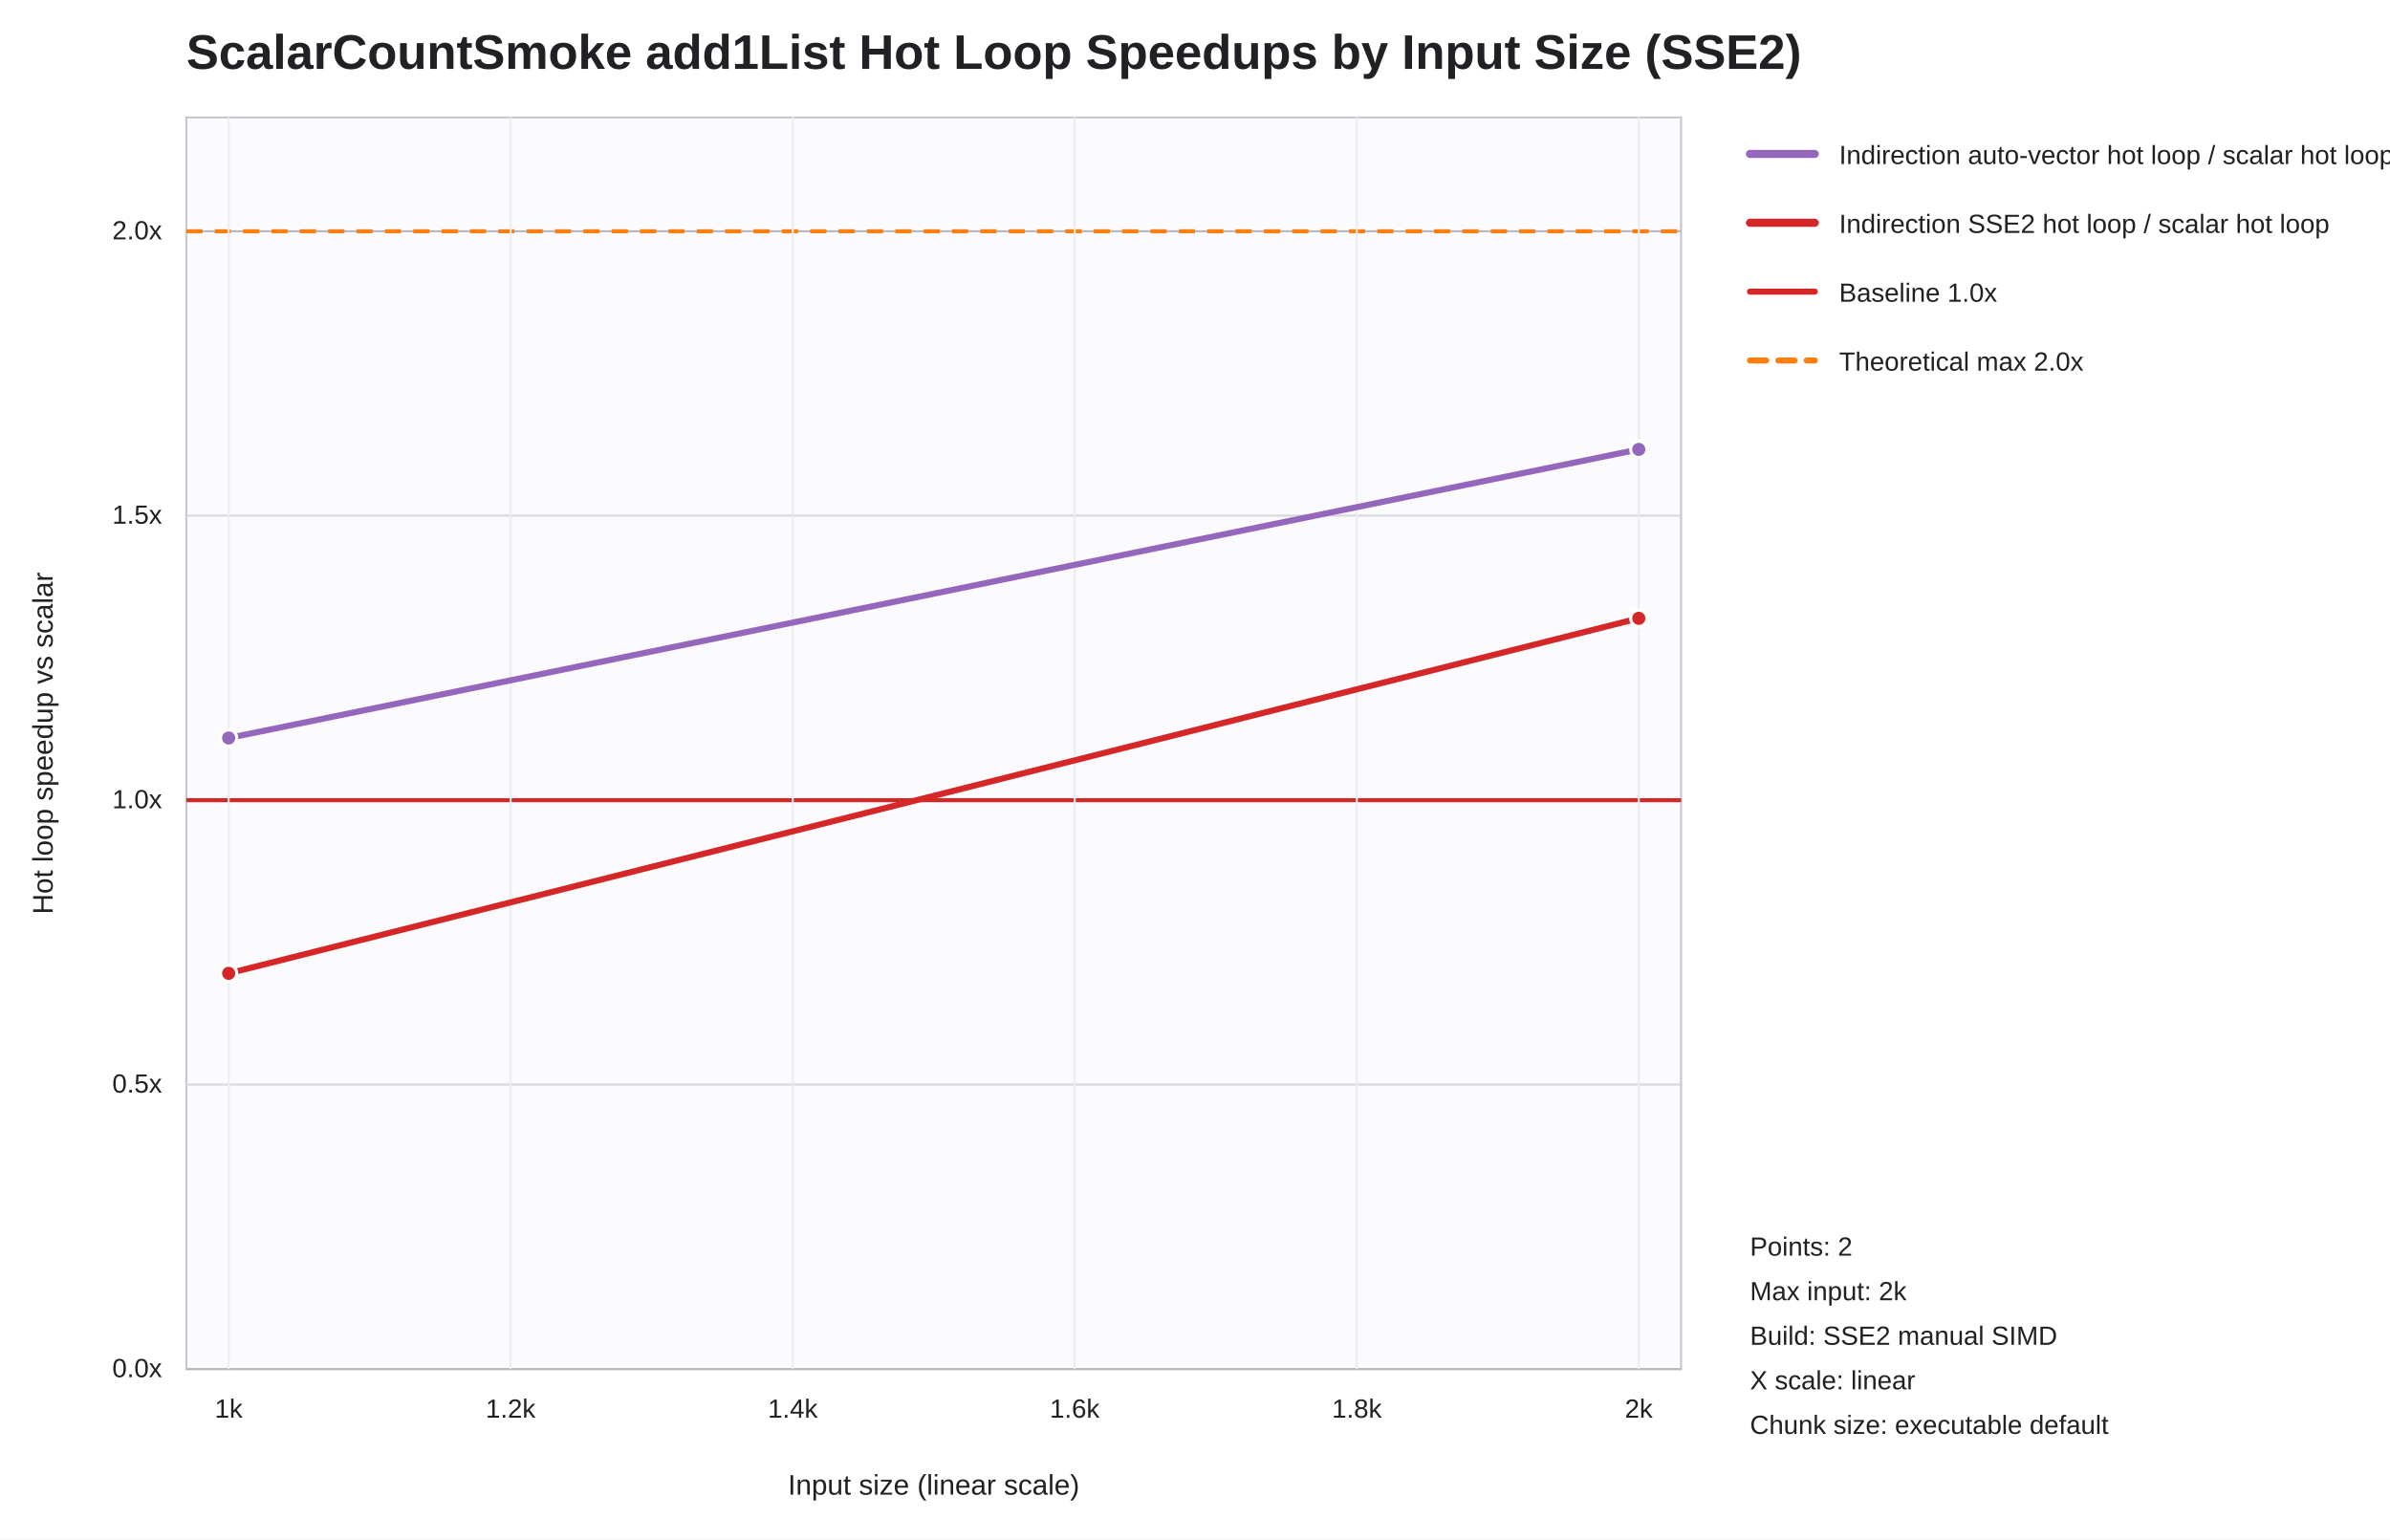
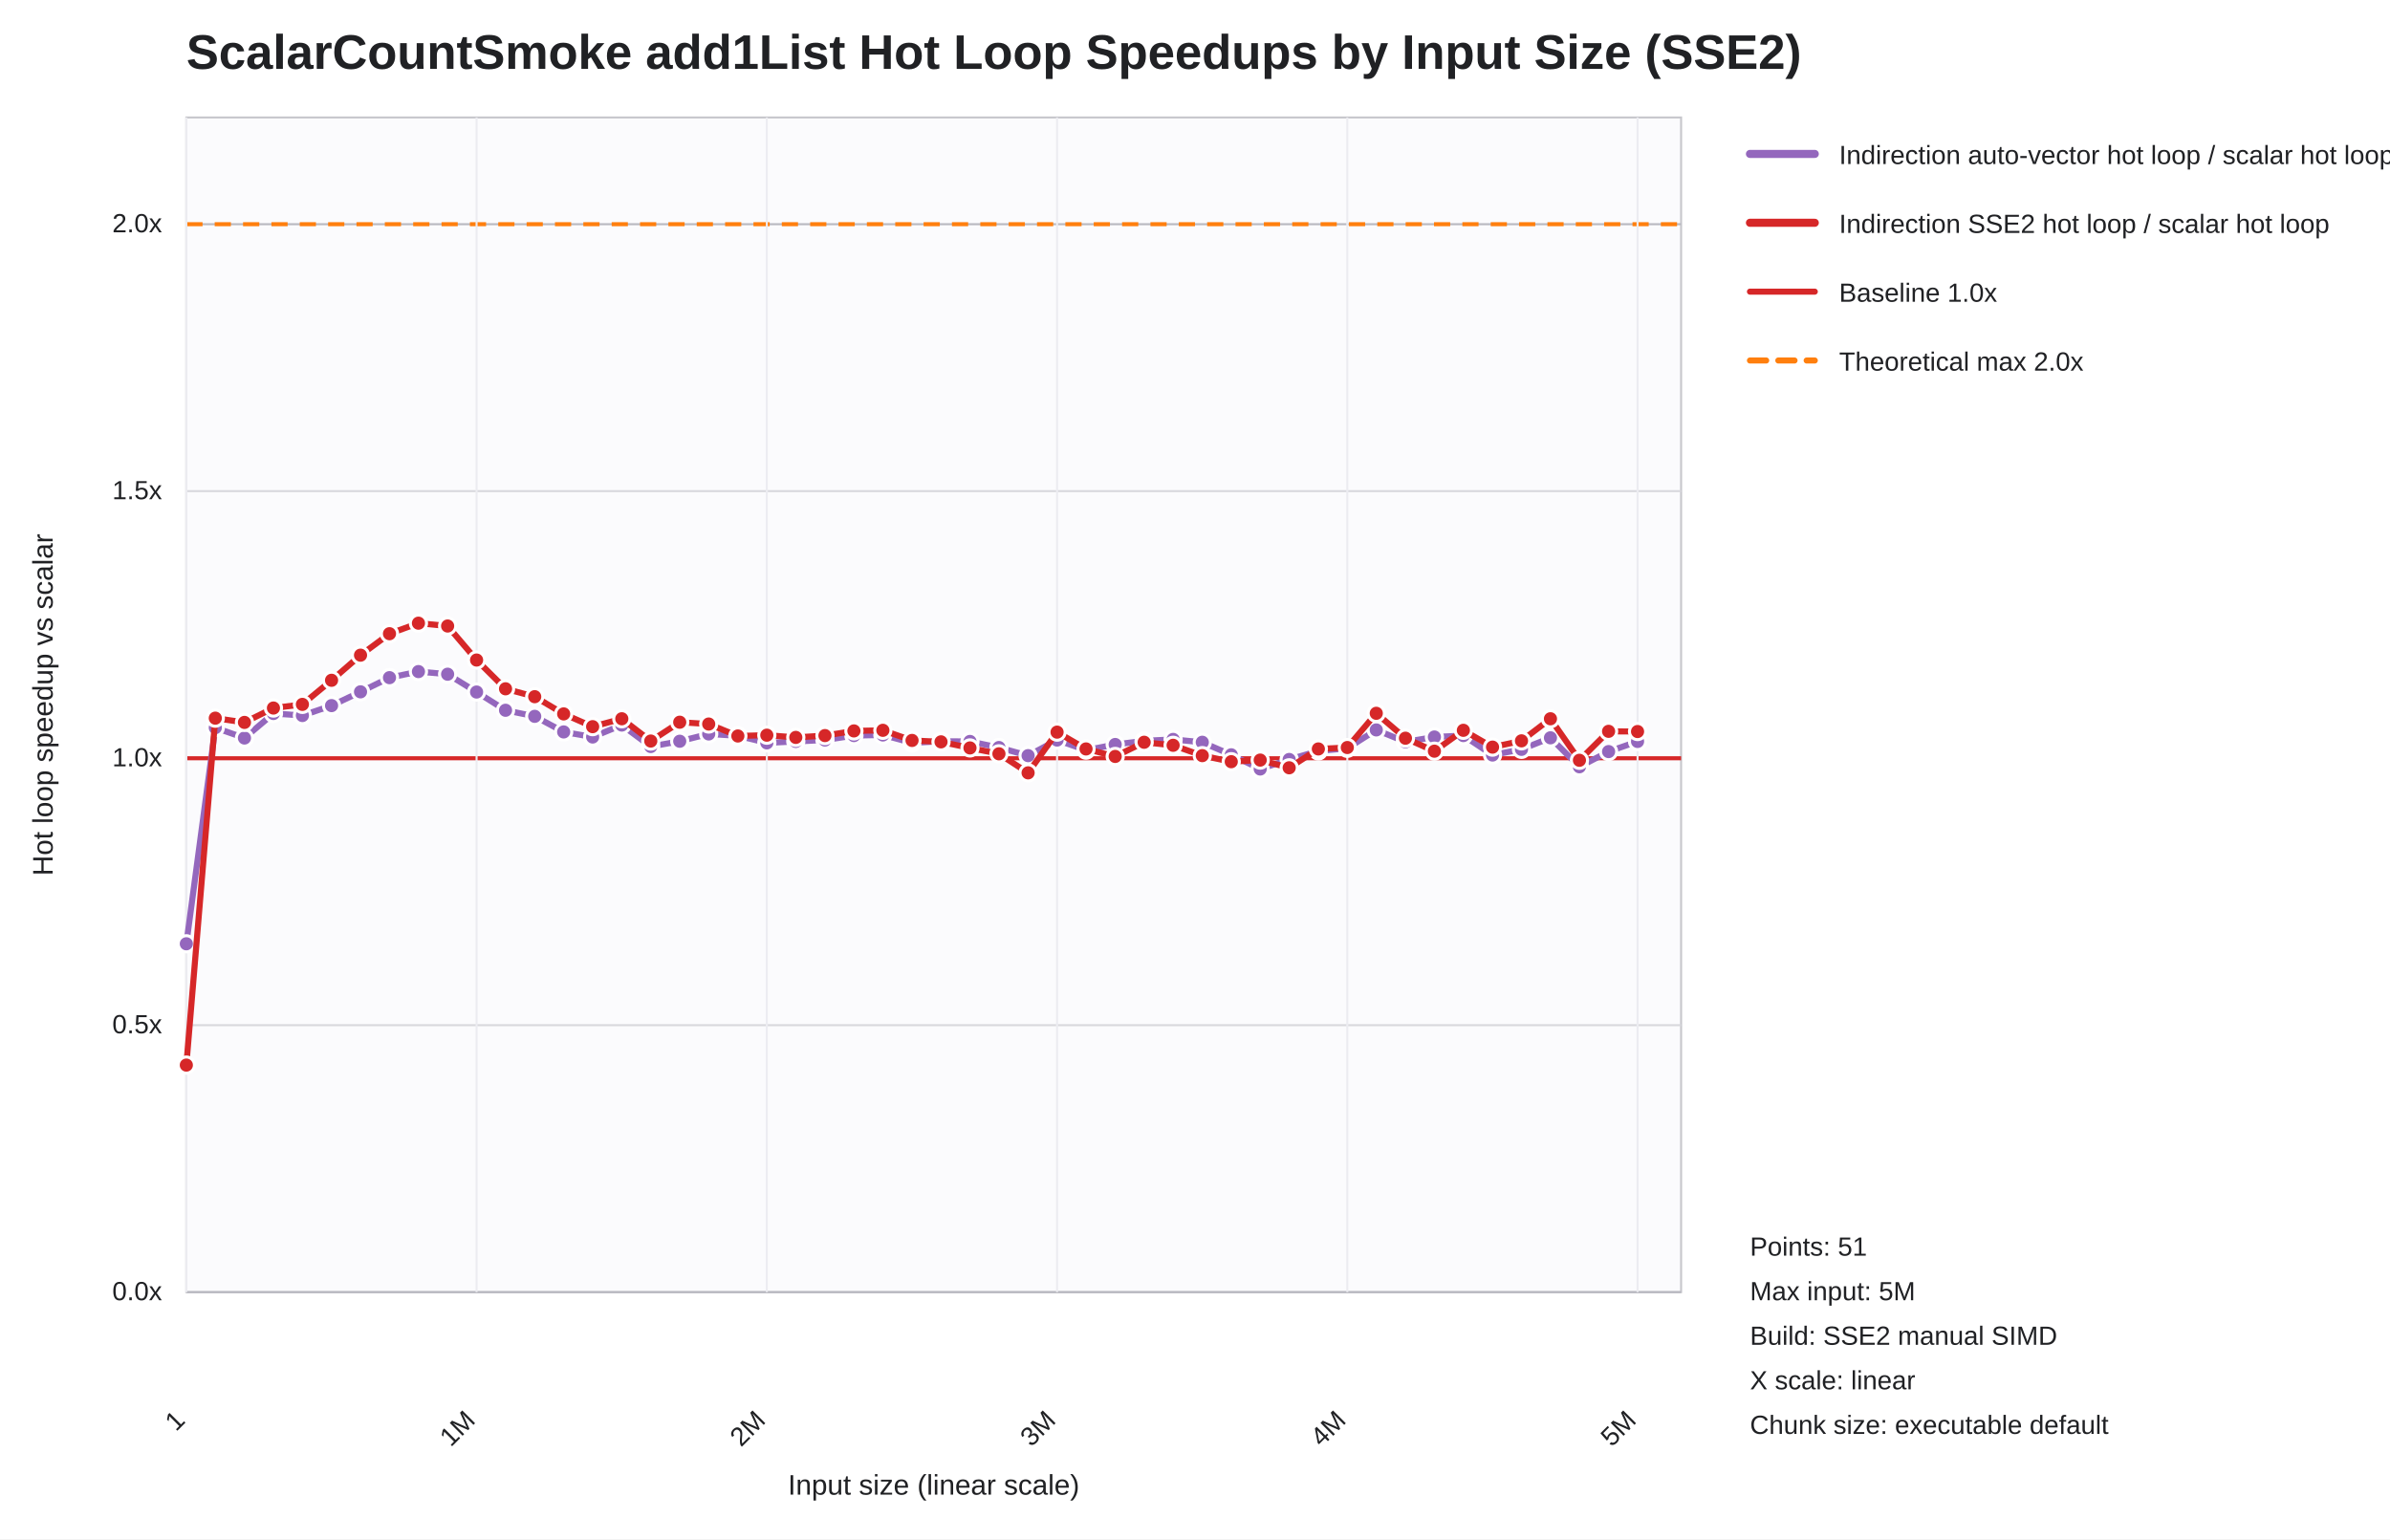
<svg xmlns="http://www.w3.org/2000/svg" width="1180" height="760" viewBox="0 0 1180 760">
  <rect width="100%" height="100%" fill="white" />
  <style>text{font-family:Arial,Helvetica,sans-serif;fill:#202124} .small{font-size:13px} .axis{font-size:14px} .title{font-size:24px;font-weight:700}</style>
  <text x="92" y="34" class="title">ScalarCountSmoke add1List Hot Loop Speedups by Input Size (SSE2)</text>
-   <rect x="92" y="58" width="738" height="618" fill="#fbfbfd" stroke="#c7c7cc" />
-   <line x1="92" y1="676.0" x2="830" y2="676.0" stroke="#b8b8c0" stroke-width="1" />
-   <text x="80" y="680.0" text-anchor="end" class="small">0.0x</text>
-   <line x1="92" y1="535.5" x2="830" y2="535.5" stroke="#d8d8dd" stroke-width="1" />
-   <text x="80" y="539.5" text-anchor="end" class="small">0.5x</text>
-   <line x1="92" y1="395.1" x2="830" y2="395.1" stroke="#b8b8c0" stroke-width="1" />
-   <text x="80" y="399.1" text-anchor="end" class="small">1.0x</text>
-   <line x1="92" y1="254.6" x2="830" y2="254.6" stroke="#d8d8dd" stroke-width="1" />
-   <text x="80" y="258.6" text-anchor="end" class="small">1.5x</text>
-   <line x1="92" y1="114.2" x2="830" y2="114.2" stroke="#b8b8c0" stroke-width="1" />
-   <text x="80" y="118.2" text-anchor="end" class="small">2.0x</text>
-   <line x1="92" y1="395.1" x2="830" y2="395.1" stroke="#d62728" stroke-width="2" />
-   <line x1="92" y1="114.2" x2="830" y2="114.2" stroke="#ff7f0e" stroke-width="2" stroke-dasharray="8 6" />
-   <line x1="112.9" y1="58" x2="112.9" y2="676" stroke="#ececf1" stroke-width="1" />
-   <text x="112.9" y="700.0" text-anchor="middle" class="small">1k</text>
-   <line x1="252.1" y1="58" x2="252.1" y2="676" stroke="#ececf1" stroke-width="1" />
-   <text x="252.1" y="700.0" text-anchor="middle" class="small">1.2k</text>
-   <line x1="391.4" y1="58" x2="391.4" y2="676" stroke="#ececf1" stroke-width="1" />
-   <text x="391.4" y="700.0" text-anchor="middle" class="small">1.4k</text>
-   <line x1="530.6" y1="58" x2="530.6" y2="676" stroke="#ececf1" stroke-width="1" />
-   <text x="530.6" y="700.0" text-anchor="middle" class="small">1.6k</text>
-   <line x1="669.9" y1="58" x2="669.9" y2="676" stroke="#ececf1" stroke-width="1" />
-   <text x="669.9" y="700.0" text-anchor="middle" class="small">1.8k</text>
-   <line x1="809.1" y1="58" x2="809.1" y2="676" stroke="#ececf1" stroke-width="1" />
-   <text x="809.1" y="700.0" text-anchor="middle" class="small">2k</text>
+   <rect x="92" y="58" width="738" height="580" fill="#fbfbfd" stroke="#c7c7cc" />
+   <line x1="92" y1="638.0" x2="830" y2="638.0" stroke="#b8b8c0" stroke-width="1" />
+   <text x="80" y="642.0" text-anchor="end" class="small">0.0x</text>
+   <line x1="92" y1="506.2" x2="830" y2="506.2" stroke="#d8d8dd" stroke-width="1" />
+   <text x="80" y="510.2" text-anchor="end" class="small">0.5x</text>
+   <line x1="92" y1="374.4" x2="830" y2="374.4" stroke="#b8b8c0" stroke-width="1" />
+   <text x="80" y="378.4" text-anchor="end" class="small">1.0x</text>
+   <line x1="92" y1="242.5" x2="830" y2="242.5" stroke="#d8d8dd" stroke-width="1" />
+   <text x="80" y="246.5" text-anchor="end" class="small">1.5x</text>
+   <line x1="92" y1="110.7" x2="830" y2="110.7" stroke="#b8b8c0" stroke-width="1" />
+   <text x="80" y="114.7" text-anchor="end" class="small">2.0x</text>
+   <line x1="92" y1="374.4" x2="830" y2="374.4" stroke="#d62728" stroke-width="2" />
+   <line x1="92" y1="110.7" x2="830" y2="110.7" stroke="#ff7f0e" stroke-width="2" stroke-dasharray="8 6" />
+   <line x1="92.0" y1="58" x2="92.0" y2="638" stroke="#ececf1" stroke-width="1" />
+   <text x="92.0" y="702.0" text-anchor="end" class="small" transform="rotate(-45 92.0 702.0)">1</text>
+   <line x1="235.3" y1="58" x2="235.3" y2="638" stroke="#ececf1" stroke-width="1" />
+   <text x="235.3" y="702.0" text-anchor="end" class="small" transform="rotate(-45 235.3 702.0)">1M</text>
+   <line x1="378.6" y1="58" x2="378.6" y2="638" stroke="#ececf1" stroke-width="1" />
+   <text x="378.6" y="702.0" text-anchor="end" class="small" transform="rotate(-45 378.6 702.0)">2M</text>
+   <line x1="521.9" y1="58" x2="521.9" y2="638" stroke="#ececf1" stroke-width="1" />
+   <text x="521.9" y="702.0" text-anchor="end" class="small" transform="rotate(-45 521.9 702.0)">3M</text>
+   <line x1="665.2" y1="58" x2="665.2" y2="638" stroke="#ececf1" stroke-width="1" />
+   <text x="665.2" y="702.0" text-anchor="end" class="small" transform="rotate(-45 665.2 702.0)">4M</text>
+   <line x1="808.5" y1="58" x2="808.5" y2="638" stroke="#ececf1" stroke-width="1" />
+   <text x="808.5" y="702.0" text-anchor="end" class="small" transform="rotate(-45 808.5 702.0)">5M</text>
  <text x="461.0" y="738" text-anchor="middle" class="axis">Input size (linear scale)</text>
-   <text x="26" y="367.0" text-anchor="middle" class="axis" transform="rotate(-90 26 367.0)">Hot loop speedup vs scalar</text>
-   <polyline points="112.9,364.4 809.1,221.9" fill="none" stroke="#9467bd" stroke-width="3" stroke-linejoin="round" stroke-linecap="round" />
-   <circle cx="112.9" cy="364.4" r="4" fill="#9467bd" stroke="white" stroke-width="1.5" />
-   <circle cx="809.1" cy="221.9" r="4" fill="#9467bd" stroke="white" stroke-width="1.5" />
-   <polyline points="112.9,480.6 809.1,305.3" fill="none" stroke="#d62728" stroke-width="3" stroke-linejoin="round" stroke-linecap="round" />
-   <circle cx="112.9" cy="480.6" r="4" fill="#d62728" stroke="white" stroke-width="1.5" />
-   <circle cx="809.1" cy="305.3" r="4" fill="#d62728" stroke="white" stroke-width="1.5" />
+   <text x="26" y="348.0" text-anchor="middle" class="axis" transform="rotate(-90 26 348.0)">Hot loop speedup vs scalar</text>
+   <polyline points="92.0,466.0 106.3,359.3 120.7,364.4 135.0,352.3 149.3,353.3 163.7,348.4 178.0,341.6 192.3,334.6 206.6,331.6 221.0,332.9 235.3,341.7 249.6,350.7 264.0,353.7 278.3,361.4 292.6,363.9 307.0,358.0 321.3,368.6 335.6,366.0 349.9,362.4 364.3,363.3 378.6,366.8 392.9,366.1 407.3,365.4 421.6,363.2 435.9,362.9 450.3,366.8 464.6,366.0 478.9,366.1 493.2,369.1 507.6,373.1 521.9,365.4 536.2,370.4 550.6,367.6 564.9,365.8 579.2,365.1 593.6,366.5 607.9,372.7 622.2,379.7 636.5,375.0 650.9,370.8 665.2,369.5 679.5,360.4 693.9,366.3 708.2,363.9 722.5,363.2 736.9,372.8 751.2,370.0 765.5,364.3 779.8,378.6 794.2,371.1 808.5,366.1" fill="none" stroke="#9467bd" stroke-width="3" stroke-linejoin="round" stroke-linecap="round" />
+   <circle cx="92.0" cy="466.0" r="4" fill="#9467bd" stroke="white" stroke-width="1.5" />
+   <circle cx="106.3" cy="359.3" r="4" fill="#9467bd" stroke="white" stroke-width="1.5" />
+   <circle cx="120.7" cy="364.4" r="4" fill="#9467bd" stroke="white" stroke-width="1.5" />
+   <circle cx="135.0" cy="352.3" r="4" fill="#9467bd" stroke="white" stroke-width="1.5" />
+   <circle cx="149.3" cy="353.3" r="4" fill="#9467bd" stroke="white" stroke-width="1.5" />
+   <circle cx="163.7" cy="348.4" r="4" fill="#9467bd" stroke="white" stroke-width="1.5" />
+   <circle cx="178.0" cy="341.6" r="4" fill="#9467bd" stroke="white" stroke-width="1.5" />
+   <circle cx="192.3" cy="334.6" r="4" fill="#9467bd" stroke="white" stroke-width="1.5" />
+   <circle cx="206.6" cy="331.6" r="4" fill="#9467bd" stroke="white" stroke-width="1.5" />
+   <circle cx="221.0" cy="332.9" r="4" fill="#9467bd" stroke="white" stroke-width="1.5" />
+   <circle cx="235.3" cy="341.7" r="4" fill="#9467bd" stroke="white" stroke-width="1.5" />
+   <circle cx="249.6" cy="350.7" r="4" fill="#9467bd" stroke="white" stroke-width="1.5" />
+   <circle cx="264.0" cy="353.7" r="4" fill="#9467bd" stroke="white" stroke-width="1.5" />
+   <circle cx="278.3" cy="361.4" r="4" fill="#9467bd" stroke="white" stroke-width="1.5" />
+   <circle cx="292.6" cy="363.9" r="4" fill="#9467bd" stroke="white" stroke-width="1.5" />
+   <circle cx="307.0" cy="358.0" r="4" fill="#9467bd" stroke="white" stroke-width="1.5" />
+   <circle cx="321.3" cy="368.6" r="4" fill="#9467bd" stroke="white" stroke-width="1.5" />
+   <circle cx="335.6" cy="366.0" r="4" fill="#9467bd" stroke="white" stroke-width="1.5" />
+   <circle cx="349.9" cy="362.4" r="4" fill="#9467bd" stroke="white" stroke-width="1.5" />
+   <circle cx="364.3" cy="363.3" r="4" fill="#9467bd" stroke="white" stroke-width="1.5" />
+   <circle cx="378.6" cy="366.8" r="4" fill="#9467bd" stroke="white" stroke-width="1.5" />
+   <circle cx="392.9" cy="366.1" r="4" fill="#9467bd" stroke="white" stroke-width="1.5" />
+   <circle cx="407.3" cy="365.4" r="4" fill="#9467bd" stroke="white" stroke-width="1.5" />
+   <circle cx="421.6" cy="363.2" r="4" fill="#9467bd" stroke="white" stroke-width="1.5" />
+   <circle cx="435.9" cy="362.9" r="4" fill="#9467bd" stroke="white" stroke-width="1.5" />
+   <circle cx="450.3" cy="366.8" r="4" fill="#9467bd" stroke="white" stroke-width="1.5" />
+   <circle cx="464.6" cy="366.0" r="4" fill="#9467bd" stroke="white" stroke-width="1.5" />
+   <circle cx="478.9" cy="366.1" r="4" fill="#9467bd" stroke="white" stroke-width="1.5" />
+   <circle cx="493.2" cy="369.1" r="4" fill="#9467bd" stroke="white" stroke-width="1.5" />
+   <circle cx="507.6" cy="373.1" r="4" fill="#9467bd" stroke="white" stroke-width="1.5" />
+   <circle cx="521.9" cy="365.4" r="4" fill="#9467bd" stroke="white" stroke-width="1.5" />
+   <circle cx="536.2" cy="370.4" r="4" fill="#9467bd" stroke="white" stroke-width="1.5" />
+   <circle cx="550.6" cy="367.6" r="4" fill="#9467bd" stroke="white" stroke-width="1.5" />
+   <circle cx="564.9" cy="365.8" r="4" fill="#9467bd" stroke="white" stroke-width="1.5" />
+   <circle cx="579.2" cy="365.1" r="4" fill="#9467bd" stroke="white" stroke-width="1.5" />
+   <circle cx="593.6" cy="366.5" r="4" fill="#9467bd" stroke="white" stroke-width="1.5" />
+   <circle cx="607.9" cy="372.7" r="4" fill="#9467bd" stroke="white" stroke-width="1.5" />
+   <circle cx="622.2" cy="379.7" r="4" fill="#9467bd" stroke="white" stroke-width="1.5" />
+   <circle cx="636.5" cy="375.0" r="4" fill="#9467bd" stroke="white" stroke-width="1.5" />
+   <circle cx="650.9" cy="370.8" r="4" fill="#9467bd" stroke="white" stroke-width="1.5" />
+   <circle cx="665.2" cy="369.5" r="4" fill="#9467bd" stroke="white" stroke-width="1.5" />
+   <circle cx="679.5" cy="360.4" r="4" fill="#9467bd" stroke="white" stroke-width="1.5" />
+   <circle cx="693.9" cy="366.3" r="4" fill="#9467bd" stroke="white" stroke-width="1.5" />
+   <circle cx="708.2" cy="363.9" r="4" fill="#9467bd" stroke="white" stroke-width="1.5" />
+   <circle cx="722.5" cy="363.2" r="4" fill="#9467bd" stroke="white" stroke-width="1.5" />
+   <circle cx="736.9" cy="372.8" r="4" fill="#9467bd" stroke="white" stroke-width="1.5" />
+   <circle cx="751.2" cy="370.0" r="4" fill="#9467bd" stroke="white" stroke-width="1.5" />
+   <circle cx="765.5" cy="364.3" r="4" fill="#9467bd" stroke="white" stroke-width="1.5" />
+   <circle cx="779.8" cy="378.6" r="4" fill="#9467bd" stroke="white" stroke-width="1.5" />
+   <circle cx="794.2" cy="371.1" r="4" fill="#9467bd" stroke="white" stroke-width="1.5" />
+   <circle cx="808.5" cy="366.1" r="4" fill="#9467bd" stroke="white" stroke-width="1.5" />
+   <polyline points="92.0,525.9 106.3,354.6 120.7,356.7 135.0,349.6 149.3,347.8 163.7,335.9 178.0,323.5 192.3,312.9 206.6,307.7 221.0,309.1 235.3,325.9 249.6,340.1 264.0,344.0 278.3,352.5 292.6,358.8 307.0,354.9 321.3,365.9 335.6,356.6 349.9,357.5 364.3,363.4 378.6,363.0 392.9,364.1 407.3,363.2 421.6,360.9 435.9,360.6 450.3,365.6 464.6,366.3 478.9,369.3 493.2,372.2 507.6,381.6 521.9,361.5 536.2,369.8 550.6,373.5 564.9,366.5 579.2,368.0 593.6,373.1 607.9,376.1 622.2,375.3 636.5,379.1 650.9,369.8 665.2,369.1 679.5,352.2 693.9,364.5 708.2,370.9 722.5,360.6 736.9,368.9 751.2,365.8 765.5,354.9 779.8,375.4 794.2,361.1 808.5,361.2" fill="none" stroke="#d62728" stroke-width="3" stroke-linejoin="round" stroke-linecap="round" />
+   <circle cx="92.0" cy="525.9" r="4" fill="#d62728" stroke="white" stroke-width="1.5" />
+   <circle cx="106.3" cy="354.6" r="4" fill="#d62728" stroke="white" stroke-width="1.5" />
+   <circle cx="120.7" cy="356.7" r="4" fill="#d62728" stroke="white" stroke-width="1.5" />
+   <circle cx="135.0" cy="349.6" r="4" fill="#d62728" stroke="white" stroke-width="1.5" />
+   <circle cx="149.3" cy="347.8" r="4" fill="#d62728" stroke="white" stroke-width="1.5" />
+   <circle cx="163.7" cy="335.9" r="4" fill="#d62728" stroke="white" stroke-width="1.5" />
+   <circle cx="178.0" cy="323.5" r="4" fill="#d62728" stroke="white" stroke-width="1.5" />
+   <circle cx="192.3" cy="312.9" r="4" fill="#d62728" stroke="white" stroke-width="1.5" />
+   <circle cx="206.6" cy="307.7" r="4" fill="#d62728" stroke="white" stroke-width="1.5" />
+   <circle cx="221.0" cy="309.1" r="4" fill="#d62728" stroke="white" stroke-width="1.5" />
+   <circle cx="235.3" cy="325.9" r="4" fill="#d62728" stroke="white" stroke-width="1.5" />
+   <circle cx="249.6" cy="340.1" r="4" fill="#d62728" stroke="white" stroke-width="1.5" />
+   <circle cx="264.0" cy="344.0" r="4" fill="#d62728" stroke="white" stroke-width="1.5" />
+   <circle cx="278.3" cy="352.5" r="4" fill="#d62728" stroke="white" stroke-width="1.5" />
+   <circle cx="292.6" cy="358.8" r="4" fill="#d62728" stroke="white" stroke-width="1.5" />
+   <circle cx="307.0" cy="354.9" r="4" fill="#d62728" stroke="white" stroke-width="1.5" />
+   <circle cx="321.3" cy="365.9" r="4" fill="#d62728" stroke="white" stroke-width="1.5" />
+   <circle cx="335.6" cy="356.6" r="4" fill="#d62728" stroke="white" stroke-width="1.5" />
+   <circle cx="349.9" cy="357.5" r="4" fill="#d62728" stroke="white" stroke-width="1.5" />
+   <circle cx="364.3" cy="363.4" r="4" fill="#d62728" stroke="white" stroke-width="1.5" />
+   <circle cx="378.6" cy="363.0" r="4" fill="#d62728" stroke="white" stroke-width="1.5" />
+   <circle cx="392.9" cy="364.1" r="4" fill="#d62728" stroke="white" stroke-width="1.5" />
+   <circle cx="407.3" cy="363.2" r="4" fill="#d62728" stroke="white" stroke-width="1.5" />
+   <circle cx="421.6" cy="360.9" r="4" fill="#d62728" stroke="white" stroke-width="1.5" />
+   <circle cx="435.9" cy="360.6" r="4" fill="#d62728" stroke="white" stroke-width="1.5" />
+   <circle cx="450.3" cy="365.6" r="4" fill="#d62728" stroke="white" stroke-width="1.5" />
+   <circle cx="464.6" cy="366.3" r="4" fill="#d62728" stroke="white" stroke-width="1.5" />
+   <circle cx="478.9" cy="369.3" r="4" fill="#d62728" stroke="white" stroke-width="1.5" />
+   <circle cx="493.2" cy="372.2" r="4" fill="#d62728" stroke="white" stroke-width="1.5" />
+   <circle cx="507.6" cy="381.6" r="4" fill="#d62728" stroke="white" stroke-width="1.5" />
+   <circle cx="521.9" cy="361.5" r="4" fill="#d62728" stroke="white" stroke-width="1.5" />
+   <circle cx="536.2" cy="369.8" r="4" fill="#d62728" stroke="white" stroke-width="1.5" />
+   <circle cx="550.6" cy="373.5" r="4" fill="#d62728" stroke="white" stroke-width="1.5" />
+   <circle cx="564.9" cy="366.5" r="4" fill="#d62728" stroke="white" stroke-width="1.5" />
+   <circle cx="579.2" cy="368.0" r="4" fill="#d62728" stroke="white" stroke-width="1.5" />
+   <circle cx="593.6" cy="373.1" r="4" fill="#d62728" stroke="white" stroke-width="1.5" />
+   <circle cx="607.9" cy="376.1" r="4" fill="#d62728" stroke="white" stroke-width="1.5" />
+   <circle cx="622.2" cy="375.3" r="4" fill="#d62728" stroke="white" stroke-width="1.5" />
+   <circle cx="636.5" cy="379.1" r="4" fill="#d62728" stroke="white" stroke-width="1.5" />
+   <circle cx="650.9" cy="369.8" r="4" fill="#d62728" stroke="white" stroke-width="1.5" />
+   <circle cx="665.2" cy="369.1" r="4" fill="#d62728" stroke="white" stroke-width="1.5" />
+   <circle cx="679.5" cy="352.2" r="4" fill="#d62728" stroke="white" stroke-width="1.5" />
+   <circle cx="693.9" cy="364.5" r="4" fill="#d62728" stroke="white" stroke-width="1.5" />
+   <circle cx="708.2" cy="370.9" r="4" fill="#d62728" stroke="white" stroke-width="1.5" />
+   <circle cx="722.5" cy="360.6" r="4" fill="#d62728" stroke="white" stroke-width="1.5" />
+   <circle cx="736.9" cy="368.9" r="4" fill="#d62728" stroke="white" stroke-width="1.5" />
+   <circle cx="751.2" cy="365.8" r="4" fill="#d62728" stroke="white" stroke-width="1.5" />
+   <circle cx="765.5" cy="354.9" r="4" fill="#d62728" stroke="white" stroke-width="1.5" />
+   <circle cx="779.8" cy="375.4" r="4" fill="#d62728" stroke="white" stroke-width="1.5" />
+   <circle cx="794.2" cy="361.1" r="4" fill="#d62728" stroke="white" stroke-width="1.5" />
+   <circle cx="808.5" cy="361.2" r="4" fill="#d62728" stroke="white" stroke-width="1.5" />
  <line x1="864" y1="76" x2="896" y2="76" stroke="#9467bd" stroke-width="4" stroke-linecap="round" />
  <text x="908" y="81" class="small">Indirection auto-vector hot loop / scalar hot loop</text>
  <line x1="864" y1="110" x2="896" y2="110" stroke="#d62728" stroke-width="4" stroke-linecap="round" />
  <text x="908" y="115" class="small">Indirection SSE2 hot loop / scalar hot loop</text>
  <line x1="864" y1="144" x2="896" y2="144" stroke="#d62728" stroke-width="3" stroke-linecap="round" />
  <text x="908" y="149" class="small">Baseline 1.0x</text>
  <line x1="864" y1="178" x2="896" y2="178" stroke="#ff7f0e" stroke-width="3" stroke-linecap="round" stroke-dasharray="8 6" />
  <text x="908" y="183" class="small">Theoretical max 2.0x</text>
-   <text x="864" y="620" class="small">Points: 2</text>
-   <text x="864" y="642" class="small">Max input: 2k</text>
+   <text x="864" y="620" class="small">Points: 51</text>
+   <text x="864" y="642" class="small">Max input: 5M</text>
  <text x="864" y="664" class="small">Build: SSE2 manual SIMD</text>
  <text x="864" y="686" class="small">X scale: linear</text>
  <text x="864" y="708" class="small">Chunk size: executable default</text>
</svg>
